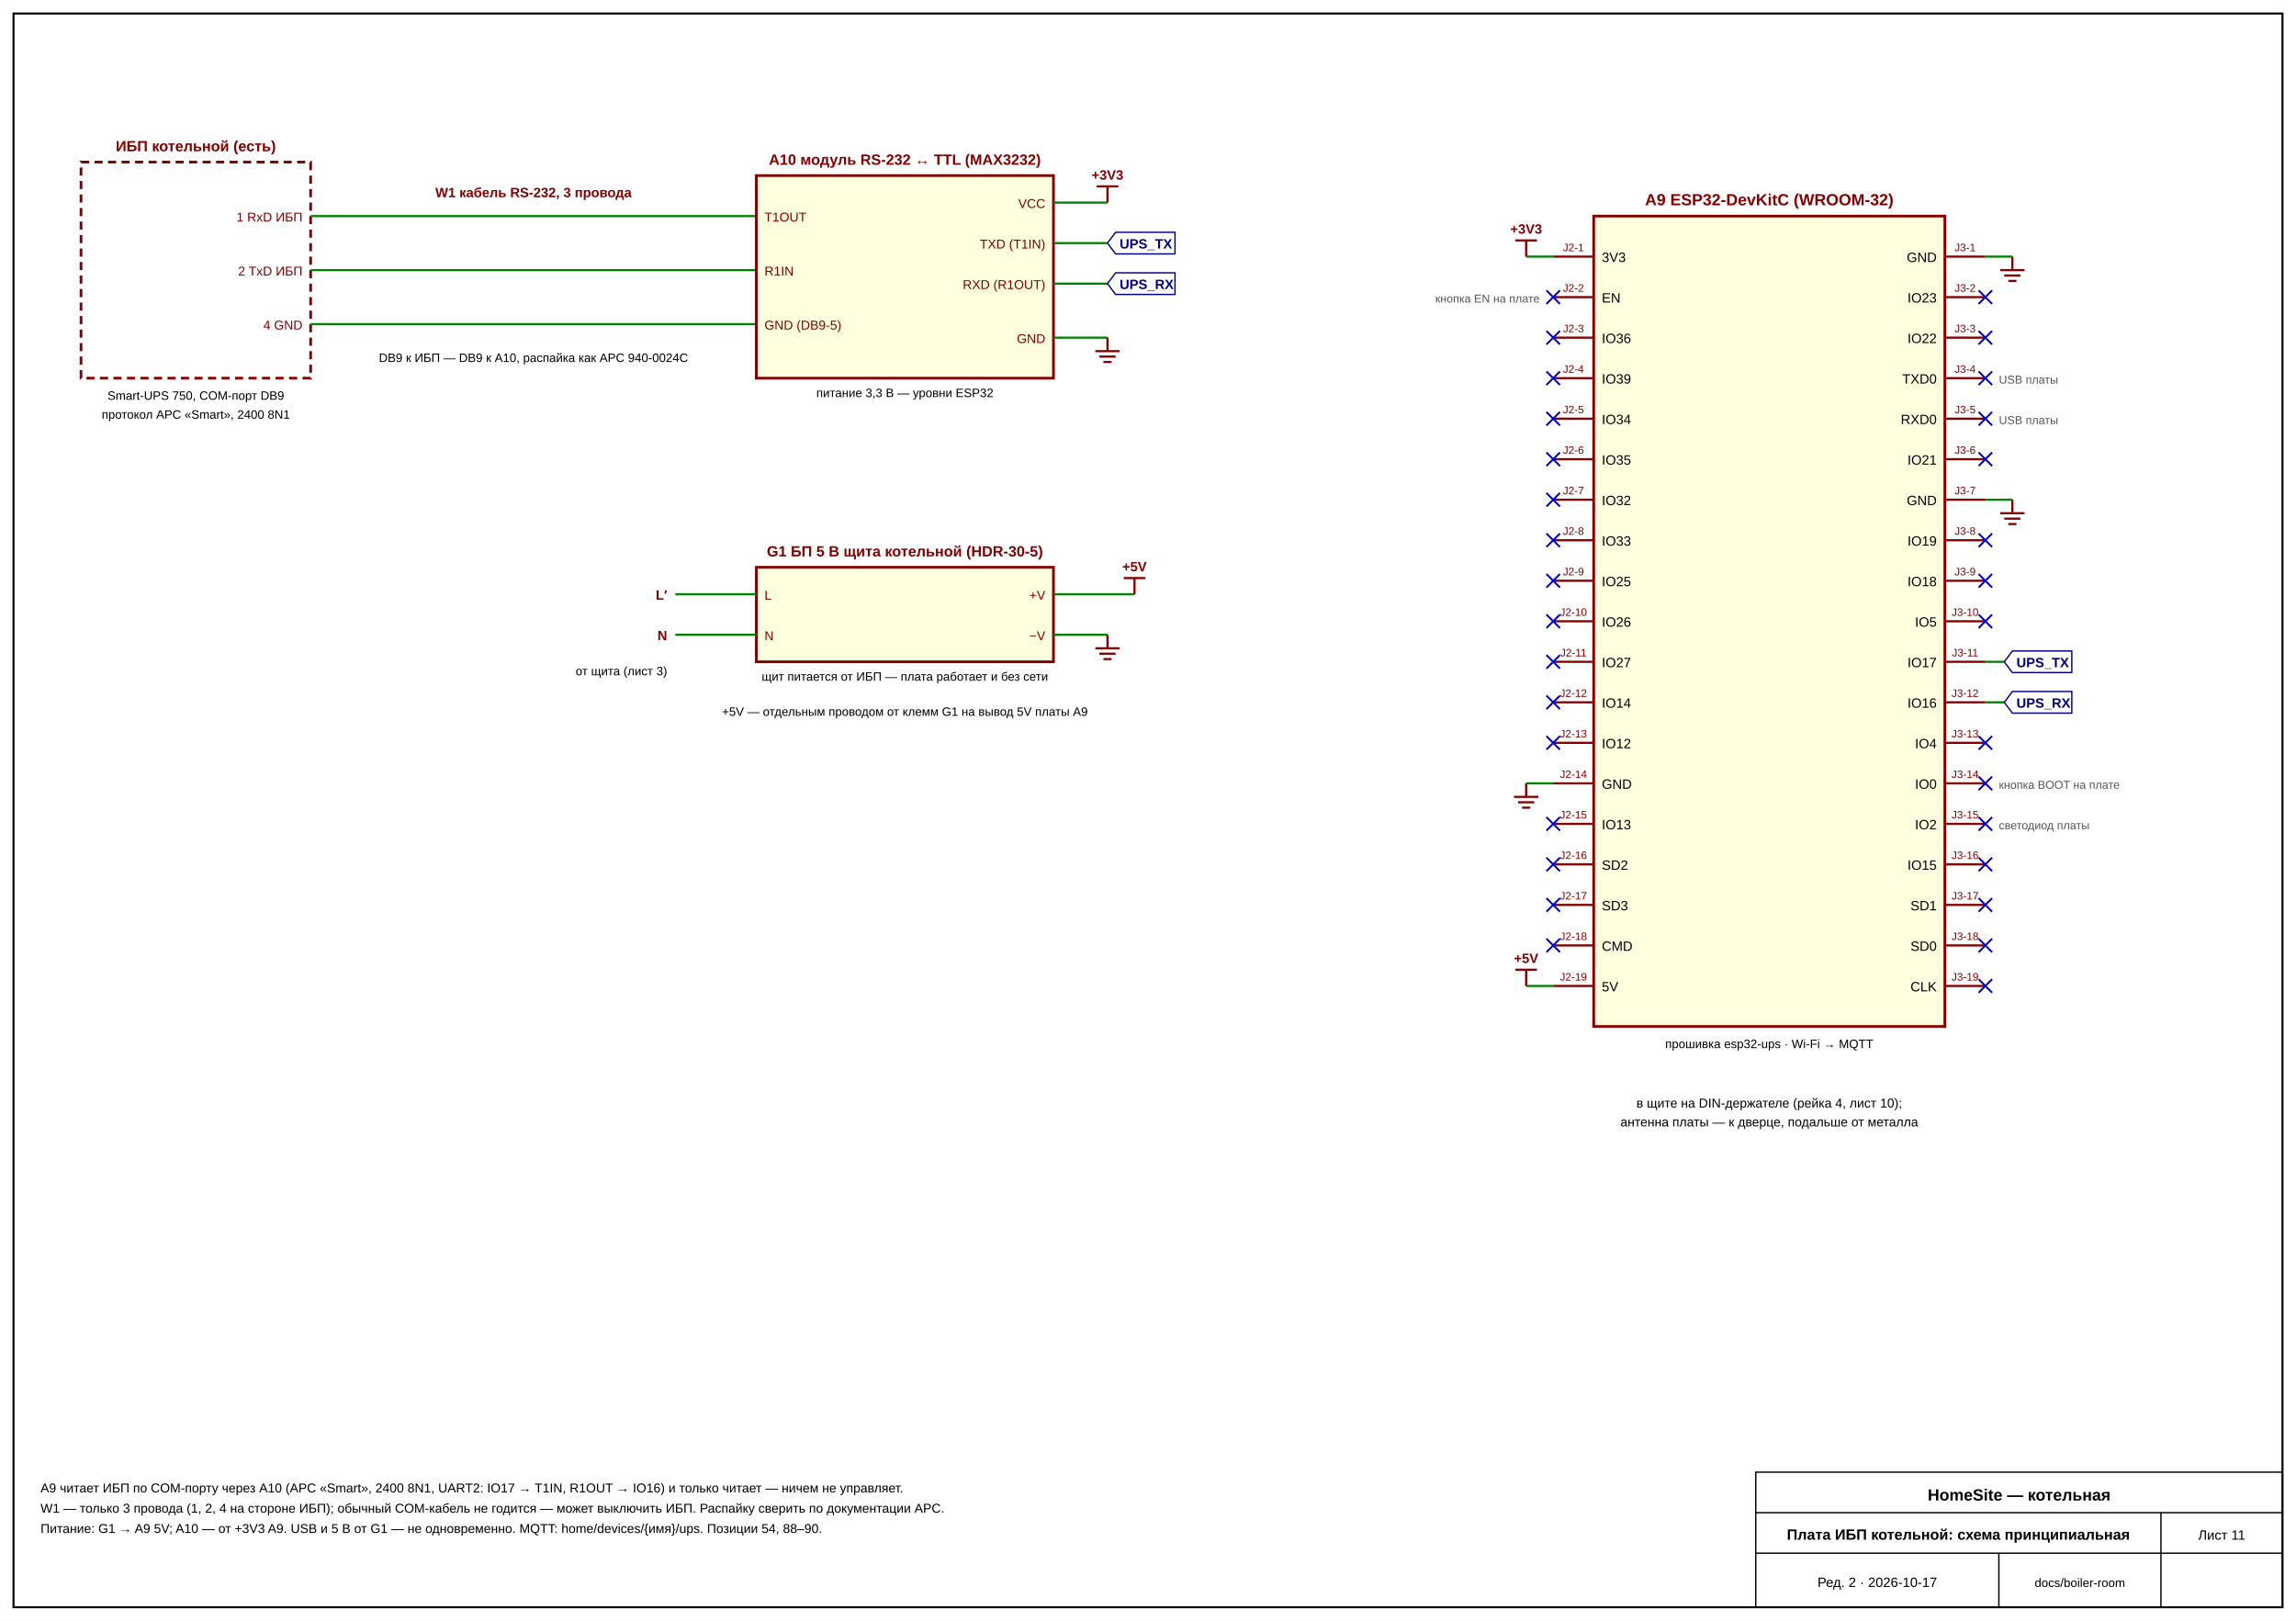
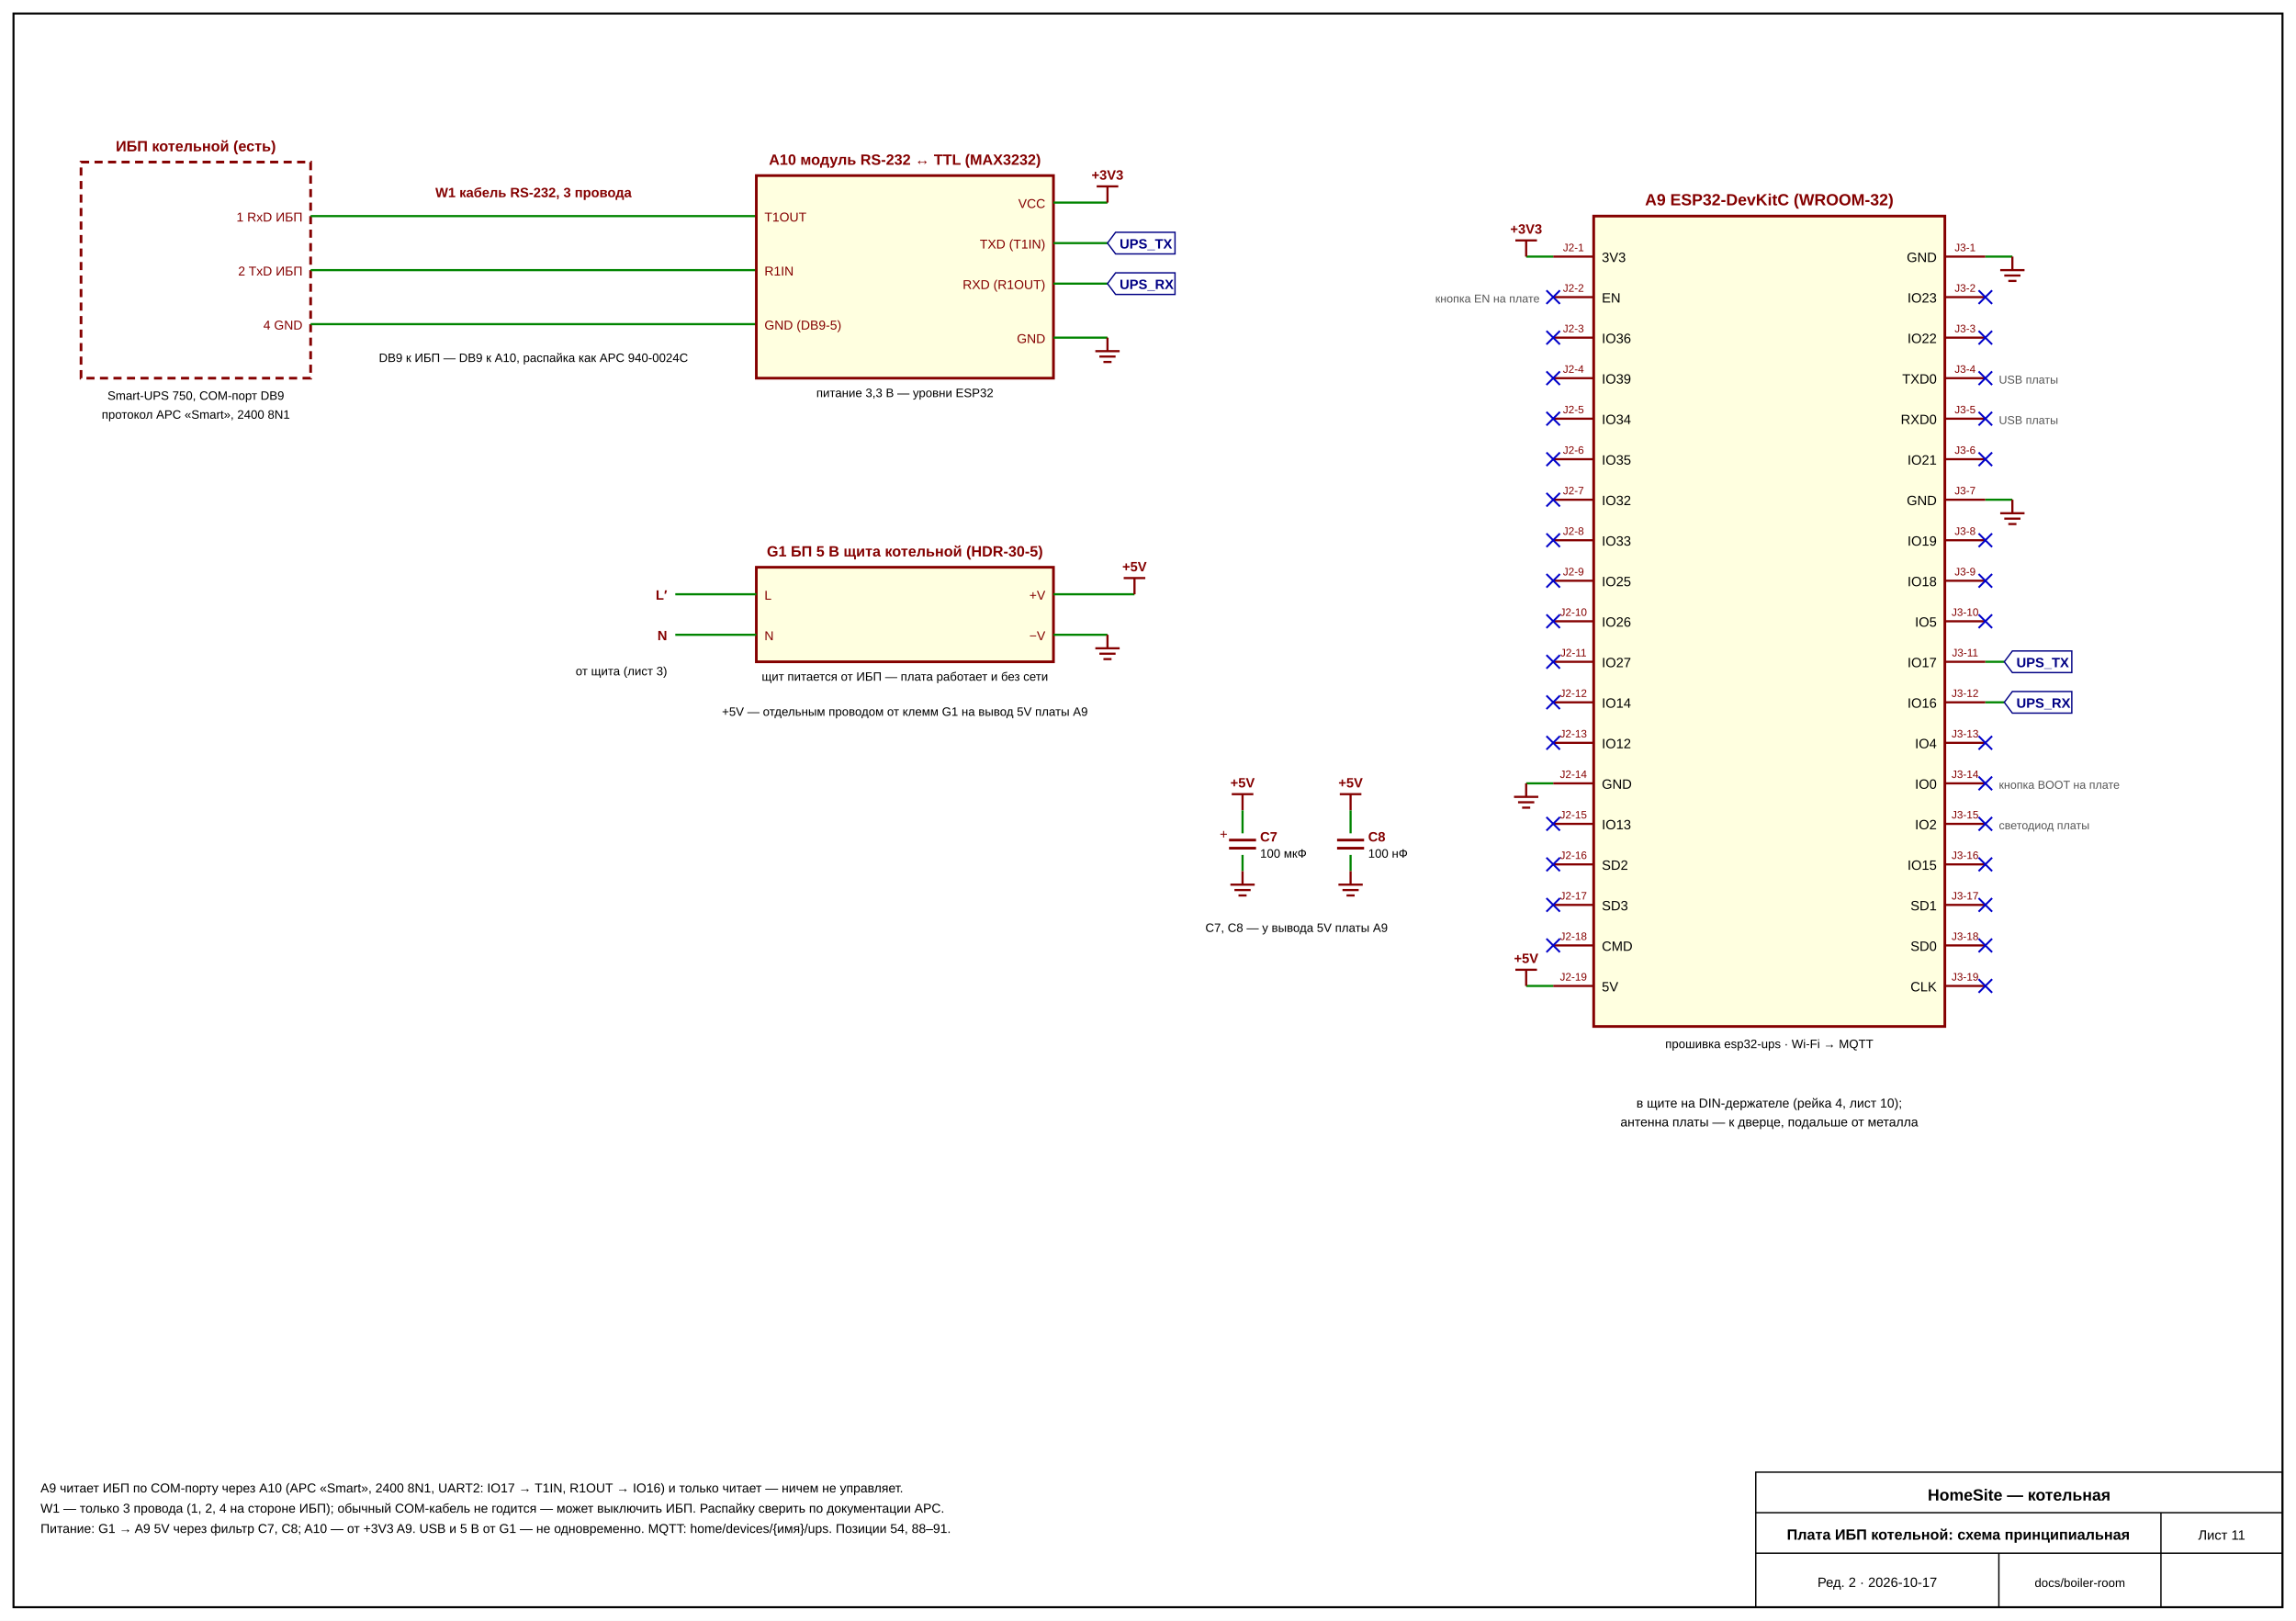
<svg xmlns="http://www.w3.org/2000/svg" viewBox="0 0 1700 1200" width="1700" height="1200" font-family="Arial, Helvetica, sans-serif">
  <rect width="1700" height="1200" fill="#fff" />
  <rect x="60" y="120" width="170" height="160" fill="none" stroke="#840000" stroke-width="2" stroke-dasharray="6 4" />
  <text x="145" y="112" font-size="11" text-anchor="middle" fill="#840000" font-weight="bold">ИБП котельной (есть)</text>
  <text x="145" y="296" font-size="9" text-anchor="middle" fill="#000000" font-weight="normal">Smart-UPS 750, COM-порт DB9</text>
  <text x="145" y="310" font-size="9" text-anchor="middle" fill="#000000" font-weight="normal">протокол APC «Smart», 2400 8N1</text>
  <text x="224" y="164" font-size="9.5" text-anchor="end" fill="#840000" font-weight="normal">1  RxD ИБП</text>
  <path d="M230,160 L560,160" fill="none" stroke="#008400" stroke-width="1.6" />
  <text x="224" y="204" font-size="9.5" text-anchor="end" fill="#840000" font-weight="normal">2  TxD ИБП</text>
  <path d="M230,200 L560,200" fill="none" stroke="#008400" stroke-width="1.6" />
  <text x="224" y="244" font-size="9.5" text-anchor="end" fill="#840000" font-weight="normal">4  GND</text>
  <path d="M230,240 L560,240" fill="none" stroke="#008400" stroke-width="1.6" />
  <g data-ref="W1" data-pos="90">
    <text x="395" y="146" font-size="10" text-anchor="middle" fill="#840000" font-weight="bold">W1  кабель RS-232, 3 провода</text>
    <text x="395" y="268" font-size="9" text-anchor="middle" fill="#000000" font-weight="normal">DB9 к ИБП — DB9 к A10, распайка как APC 940-0024C</text>
  </g>
  <g data-ref="A10" data-pos="89">
    <rect x="560" y="130" width="220" height="150" fill="#ffffe0" stroke="#840000" stroke-width="2" />
    <text x="670.0" y="122" font-size="11" text-anchor="middle" fill="#840000" font-weight="bold">A10  модуль RS-232 ↔ TTL (MAX3232)</text>
    <text x="670.0" y="294" font-size="9" text-anchor="middle" fill="#000000" font-weight="normal">питание 3,3 В — уровни ESP32</text>
  </g>
  <text x="566" y="164" font-size="9.5" text-anchor="start" fill="#840000" font-weight="normal">T1OUT</text>
  <text x="566" y="204" font-size="9.5" text-anchor="start" fill="#840000" font-weight="normal">R1IN</text>
  <text x="566" y="244" font-size="9.5" text-anchor="start" fill="#840000" font-weight="normal">GND (DB9-5)</text>
  <text x="774" y="154" font-size="9.5" text-anchor="end" fill="#840000" font-weight="normal">VCC</text>
  <text x="774" y="184" font-size="9.5" text-anchor="end" fill="#840000" font-weight="normal">TXD (T1IN)</text>
  <text x="774" y="214" font-size="9.5" text-anchor="end" fill="#840000" font-weight="normal">RXD (R1OUT)</text>
  <text x="774" y="254" font-size="9.5" text-anchor="end" fill="#840000" font-weight="normal">GND</text>
  <path d="M780,150 L820,150" fill="none" stroke="#008400" stroke-width="1.6" />
  <path d="M820,150 V138 M812,138 H828" stroke="#840000" stroke-width="1.6" fill="none" />
  <text x="820" y="133" font-size="10" text-anchor="middle" fill="#840000" font-weight="bold">+3V3</text>
  <path d="M780,180 L820,180" fill="none" stroke="#008400" stroke-width="1.6" />
  <polygon points="820,180 826,172 870,172 870,188 826,188" fill="#fff" stroke="#000084" stroke-width="1" />
  <text x="829" y="184" font-size="10" text-anchor="start" fill="#000084" font-weight="bold">UPS_TX</text>
  <path d="M780,210 L820,210" fill="none" stroke="#008400" stroke-width="1.6" />
  <polygon points="820,210 826,202 870,202 870,218 826,218" fill="#fff" stroke="#000084" stroke-width="1" />
  <text x="829" y="214" font-size="10" text-anchor="start" fill="#000084" font-weight="bold">UPS_RX</text>
  <path d="M780,250 L820,250" fill="none" stroke="#008400" stroke-width="1.6" />
  <path d="M820,250 V260 M811,260 H829 M814,264 H826 M817,268 H823" stroke="#840000" stroke-width="1.6" fill="none" />
  <g data-ref="G1" data-pos="54">
    <rect x="560" y="420" width="220" height="70" fill="#ffffe0" stroke="#840000" stroke-width="2" />
    <text x="670.0" y="412" font-size="11" text-anchor="middle" fill="#840000" font-weight="bold">G1  БП 5 В щита котельной (HDR-30-5)</text>
    <text x="670.0" y="504" font-size="9" text-anchor="middle" fill="#000000" font-weight="normal">щит питается от ИБП — плата работает и без сети</text>
  </g>
  <text x="566" y="444" font-size="9.5" text-anchor="start" fill="#840000" font-weight="normal">L</text>
  <text x="566" y="474" font-size="9.5" text-anchor="start" fill="#840000" font-weight="normal">N</text>
  <path d="M560,440 L500,440" fill="none" stroke="#008400" stroke-width="1.6" />
  <path d="M560,470 L500,470" fill="none" stroke="#008400" stroke-width="1.6" />
  <text x="494" y="444" font-size="10" text-anchor="end" fill="#840000" font-weight="bold">L′</text>
  <text x="494" y="474" font-size="10" text-anchor="end" fill="#840000" font-weight="bold">N</text>
  <text x="494" y="500" font-size="9" text-anchor="end" fill="#000000" font-weight="normal">от щита (лист 3)</text>
  <text x="774" y="444" font-size="9.5" text-anchor="end" fill="#840000" font-weight="normal">+V</text>
  <text x="774" y="474" font-size="9.5" text-anchor="end" fill="#840000" font-weight="normal">−V</text>
  <path d="M780,440 L840,440" fill="none" stroke="#008400" stroke-width="1.6" />
  <path d="M840,440 V428 M832,428 H848" stroke="#840000" stroke-width="1.6" fill="none" />
  <text x="840" y="423" font-size="10" text-anchor="middle" fill="#840000" font-weight="bold">+5V</text>
  <path d="M780,470 L820,470" fill="none" stroke="#008400" stroke-width="1.6" />
  <path d="M820,470 V480 M811,480 H829 M814,484 H826 M817,488 H823" stroke="#840000" stroke-width="1.6" fill="none" />
  <text x="670" y="530" font-size="9" text-anchor="middle" fill="#000000" font-weight="normal">+5V — отдельным проводом от клемм G1 на вывод 5V платы A9</text>
+   <path d="M920,600 V588 M912,588 H928" stroke="#840000" stroke-width="1.6" fill="none" />
+   <text x="920" y="583" font-size="10" text-anchor="middle" fill="#840000" font-weight="bold">+5V</text>
+   <path d="M920,600 L920,617" fill="none" stroke="#008400" stroke-width="1.6" />
+   <g data-ref="C7" data-pos="91">
+     <path d="M910,622 H930 M910,628 H930" stroke="#840000" stroke-width="2" />
+     <text x="906" y="621" font-size="10" text-anchor="middle" fill="#840000" font-weight="normal">+</text>
+     <text x="933" y="623" font-size="10" text-anchor="start" fill="#840000" font-weight="bold">C7</text>
+     <text x="933" y="635" font-size="9" text-anchor="start" fill="#000000" font-weight="normal">100 мкФ</text>
+   </g>
+   <path d="M920,633 L920,645" fill="none" stroke="#008400" stroke-width="1.6" />
+   <path d="M920,645 V655 M911,655 H929 M914,659 H926 M917,663 H923" stroke="#840000" stroke-width="1.6" fill="none" />
+   <path d="M1000,600 V588 M992,588 H1008" stroke="#840000" stroke-width="1.6" fill="none" />
+   <text x="1000" y="583" font-size="10" text-anchor="middle" fill="#840000" font-weight="bold">+5V</text>
+   <path d="M1000,600 L1000,617" fill="none" stroke="#008400" stroke-width="1.6" />
+   <g data-ref="C8" data-pos="91">
+     <path d="M990,622 H1010 M990,628 H1010" stroke="#840000" stroke-width="2" />
+     <text x="1013" y="623" font-size="10" text-anchor="start" fill="#840000" font-weight="bold">C8</text>
+     <text x="1013" y="635" font-size="9" text-anchor="start" fill="#000000" font-weight="normal">100 нФ</text>
+   </g>
+   <path d="M1000,633 L1000,645" fill="none" stroke="#008400" stroke-width="1.6" />
+   <path d="M1000,645 V655 M991,655 H1009 M994,659 H1006 M997,663 H1003" stroke="#840000" stroke-width="1.6" fill="none" />
+   <text x="960" y="690" font-size="9" text-anchor="middle" fill="#000000" font-weight="normal">C7, C8 — у вывода 5V платы A9</text>
  <g data-ref="A9" data-pos="88">
    <rect x="1180" y="160" width="260" height="600" fill="#ffffe0" stroke="#840000" stroke-width="2" />
    <text x="1310.0" y="152" font-size="12" text-anchor="middle" fill="#840000" font-weight="bold">A9  ESP32-DevKitC (WROOM-32)</text>
    <text x="1310.0" y="776" font-size="9" text-anchor="middle" fill="#000000" font-weight="normal">прошивка esp32-ups · Wi‑Fi → MQTT</text>
    <path d="M1180,190 H1150" stroke="#840000" stroke-width="1.6" />
    <text x="1165.0" y="186" font-size="8" text-anchor="middle" fill="#840000" font-weight="normal">J2-1</text>
    <text x="1186" y="194" font-size="10" text-anchor="start" fill="#000000" font-weight="normal">3V3</text>
    <path d="M1180,220 H1150" stroke="#840000" stroke-width="1.6" />
    <text x="1165.0" y="216" font-size="8" text-anchor="middle" fill="#840000" font-weight="normal">J2-2</text>
    <text x="1186" y="224" font-size="10" text-anchor="start" fill="#000000" font-weight="normal">EN</text>
    <path d="M1180,250 H1150" stroke="#840000" stroke-width="1.6" />
    <text x="1165.0" y="246" font-size="8" text-anchor="middle" fill="#840000" font-weight="normal">J2-3</text>
    <text x="1186" y="254" font-size="10" text-anchor="start" fill="#000000" font-weight="normal">IO36</text>
    <path d="M1180,280 H1150" stroke="#840000" stroke-width="1.6" />
    <text x="1165.0" y="276" font-size="8" text-anchor="middle" fill="#840000" font-weight="normal">J2-4</text>
    <text x="1186" y="284" font-size="10" text-anchor="start" fill="#000000" font-weight="normal">IO39</text>
    <path d="M1180,310 H1150" stroke="#840000" stroke-width="1.6" />
    <text x="1165.0" y="306" font-size="8" text-anchor="middle" fill="#840000" font-weight="normal">J2-5</text>
    <text x="1186" y="314" font-size="10" text-anchor="start" fill="#000000" font-weight="normal">IO34</text>
    <path d="M1180,340 H1150" stroke="#840000" stroke-width="1.6" />
    <text x="1165.0" y="336" font-size="8" text-anchor="middle" fill="#840000" font-weight="normal">J2-6</text>
    <text x="1186" y="344" font-size="10" text-anchor="start" fill="#000000" font-weight="normal">IO35</text>
    <path d="M1180,370 H1150" stroke="#840000" stroke-width="1.6" />
    <text x="1165.0" y="366" font-size="8" text-anchor="middle" fill="#840000" font-weight="normal">J2-7</text>
    <text x="1186" y="374" font-size="10" text-anchor="start" fill="#000000" font-weight="normal">IO32</text>
    <path d="M1180,400 H1150" stroke="#840000" stroke-width="1.6" />
    <text x="1165.0" y="396" font-size="8" text-anchor="middle" fill="#840000" font-weight="normal">J2-8</text>
    <text x="1186" y="404" font-size="10" text-anchor="start" fill="#000000" font-weight="normal">IO33</text>
    <path d="M1180,430 H1150" stroke="#840000" stroke-width="1.6" />
    <text x="1165.0" y="426" font-size="8" text-anchor="middle" fill="#840000" font-weight="normal">J2-9</text>
    <text x="1186" y="434" font-size="10" text-anchor="start" fill="#000000" font-weight="normal">IO25</text>
    <path d="M1180,460 H1150" stroke="#840000" stroke-width="1.6" />
    <text x="1165.0" y="456" font-size="8" text-anchor="middle" fill="#840000" font-weight="normal">J2-10</text>
    <text x="1186" y="464" font-size="10" text-anchor="start" fill="#000000" font-weight="normal">IO26</text>
    <path d="M1180,490 H1150" stroke="#840000" stroke-width="1.6" />
    <text x="1165.0" y="486" font-size="8" text-anchor="middle" fill="#840000" font-weight="normal">J2-11</text>
    <text x="1186" y="494" font-size="10" text-anchor="start" fill="#000000" font-weight="normal">IO27</text>
    <path d="M1180,520 H1150" stroke="#840000" stroke-width="1.6" />
    <text x="1165.0" y="516" font-size="8" text-anchor="middle" fill="#840000" font-weight="normal">J2-12</text>
    <text x="1186" y="524" font-size="10" text-anchor="start" fill="#000000" font-weight="normal">IO14</text>
    <path d="M1180,550 H1150" stroke="#840000" stroke-width="1.6" />
    <text x="1165.0" y="546" font-size="8" text-anchor="middle" fill="#840000" font-weight="normal">J2-13</text>
    <text x="1186" y="554" font-size="10" text-anchor="start" fill="#000000" font-weight="normal">IO12</text>
    <path d="M1180,580 H1150" stroke="#840000" stroke-width="1.6" />
    <text x="1165.0" y="576" font-size="8" text-anchor="middle" fill="#840000" font-weight="normal">J2-14</text>
    <text x="1186" y="584" font-size="10" text-anchor="start" fill="#000000" font-weight="normal">GND</text>
    <path d="M1180,610 H1150" stroke="#840000" stroke-width="1.6" />
    <text x="1165.0" y="606" font-size="8" text-anchor="middle" fill="#840000" font-weight="normal">J2-15</text>
    <text x="1186" y="614" font-size="10" text-anchor="start" fill="#000000" font-weight="normal">IO13</text>
    <path d="M1180,640 H1150" stroke="#840000" stroke-width="1.6" />
    <text x="1165.0" y="636" font-size="8" text-anchor="middle" fill="#840000" font-weight="normal">J2-16</text>
    <text x="1186" y="644" font-size="10" text-anchor="start" fill="#000000" font-weight="normal">SD2</text>
    <path d="M1180,670 H1150" stroke="#840000" stroke-width="1.6" />
    <text x="1165.0" y="666" font-size="8" text-anchor="middle" fill="#840000" font-weight="normal">J2-17</text>
    <text x="1186" y="674" font-size="10" text-anchor="start" fill="#000000" font-weight="normal">SD3</text>
    <path d="M1180,700 H1150" stroke="#840000" stroke-width="1.6" />
    <text x="1165.0" y="696" font-size="8" text-anchor="middle" fill="#840000" font-weight="normal">J2-18</text>
    <text x="1186" y="704" font-size="10" text-anchor="start" fill="#000000" font-weight="normal">CMD</text>
    <path d="M1180,730 H1150" stroke="#840000" stroke-width="1.6" />
    <text x="1165.0" y="726" font-size="8" text-anchor="middle" fill="#840000" font-weight="normal">J2-19</text>
    <text x="1186" y="734" font-size="10" text-anchor="start" fill="#000000" font-weight="normal">5V</text>
    <path d="M1440,190 H1470" stroke="#840000" stroke-width="1.6" />
    <text x="1455.0" y="186" font-size="8" text-anchor="middle" fill="#840000" font-weight="normal">J3-1</text>
    <text x="1434" y="194" font-size="10" text-anchor="end" fill="#000000" font-weight="normal">GND</text>
    <path d="M1440,220 H1470" stroke="#840000" stroke-width="1.6" />
    <text x="1455.0" y="216" font-size="8" text-anchor="middle" fill="#840000" font-weight="normal">J3-2</text>
    <text x="1434" y="224" font-size="10" text-anchor="end" fill="#000000" font-weight="normal">IO23</text>
    <path d="M1440,250 H1470" stroke="#840000" stroke-width="1.6" />
    <text x="1455.0" y="246" font-size="8" text-anchor="middle" fill="#840000" font-weight="normal">J3-3</text>
    <text x="1434" y="254" font-size="10" text-anchor="end" fill="#000000" font-weight="normal">IO22</text>
    <path d="M1440,280 H1470" stroke="#840000" stroke-width="1.6" />
    <text x="1455.0" y="276" font-size="8" text-anchor="middle" fill="#840000" font-weight="normal">J3-4</text>
    <text x="1434" y="284" font-size="10" text-anchor="end" fill="#000000" font-weight="normal">TXD0</text>
    <path d="M1440,310 H1470" stroke="#840000" stroke-width="1.6" />
    <text x="1455.0" y="306" font-size="8" text-anchor="middle" fill="#840000" font-weight="normal">J3-5</text>
    <text x="1434" y="314" font-size="10" text-anchor="end" fill="#000000" font-weight="normal">RXD0</text>
    <path d="M1440,340 H1470" stroke="#840000" stroke-width="1.6" />
    <text x="1455.0" y="336" font-size="8" text-anchor="middle" fill="#840000" font-weight="normal">J3-6</text>
    <text x="1434" y="344" font-size="10" text-anchor="end" fill="#000000" font-weight="normal">IO21</text>
    <path d="M1440,370 H1470" stroke="#840000" stroke-width="1.6" />
    <text x="1455.0" y="366" font-size="8" text-anchor="middle" fill="#840000" font-weight="normal">J3-7</text>
    <text x="1434" y="374" font-size="10" text-anchor="end" fill="#000000" font-weight="normal">GND</text>
    <path d="M1440,400 H1470" stroke="#840000" stroke-width="1.6" />
    <text x="1455.0" y="396" font-size="8" text-anchor="middle" fill="#840000" font-weight="normal">J3-8</text>
    <text x="1434" y="404" font-size="10" text-anchor="end" fill="#000000" font-weight="normal">IO19</text>
    <path d="M1440,430 H1470" stroke="#840000" stroke-width="1.6" />
    <text x="1455.0" y="426" font-size="8" text-anchor="middle" fill="#840000" font-weight="normal">J3-9</text>
    <text x="1434" y="434" font-size="10" text-anchor="end" fill="#000000" font-weight="normal">IO18</text>
    <path d="M1440,460 H1470" stroke="#840000" stroke-width="1.6" />
    <text x="1455.0" y="456" font-size="8" text-anchor="middle" fill="#840000" font-weight="normal">J3-10</text>
    <text x="1434" y="464" font-size="10" text-anchor="end" fill="#000000" font-weight="normal">IO5</text>
    <path d="M1440,490 H1470" stroke="#840000" stroke-width="1.6" />
    <text x="1455.0" y="486" font-size="8" text-anchor="middle" fill="#840000" font-weight="normal">J3-11</text>
    <text x="1434" y="494" font-size="10" text-anchor="end" fill="#000000" font-weight="normal">IO17</text>
    <path d="M1440,520 H1470" stroke="#840000" stroke-width="1.6" />
    <text x="1455.0" y="516" font-size="8" text-anchor="middle" fill="#840000" font-weight="normal">J3-12</text>
    <text x="1434" y="524" font-size="10" text-anchor="end" fill="#000000" font-weight="normal">IO16</text>
    <path d="M1440,550 H1470" stroke="#840000" stroke-width="1.6" />
    <text x="1455.0" y="546" font-size="8" text-anchor="middle" fill="#840000" font-weight="normal">J3-13</text>
    <text x="1434" y="554" font-size="10" text-anchor="end" fill="#000000" font-weight="normal">IO4</text>
    <path d="M1440,580 H1470" stroke="#840000" stroke-width="1.6" />
    <text x="1455.0" y="576" font-size="8" text-anchor="middle" fill="#840000" font-weight="normal">J3-14</text>
    <text x="1434" y="584" font-size="10" text-anchor="end" fill="#000000" font-weight="normal">IO0</text>
    <path d="M1440,610 H1470" stroke="#840000" stroke-width="1.6" />
    <text x="1455.0" y="606" font-size="8" text-anchor="middle" fill="#840000" font-weight="normal">J3-15</text>
    <text x="1434" y="614" font-size="10" text-anchor="end" fill="#000000" font-weight="normal">IO2</text>
    <path d="M1440,640 H1470" stroke="#840000" stroke-width="1.6" />
    <text x="1455.0" y="636" font-size="8" text-anchor="middle" fill="#840000" font-weight="normal">J3-16</text>
    <text x="1434" y="644" font-size="10" text-anchor="end" fill="#000000" font-weight="normal">IO15</text>
    <path d="M1440,670 H1470" stroke="#840000" stroke-width="1.6" />
    <text x="1455.0" y="666" font-size="8" text-anchor="middle" fill="#840000" font-weight="normal">J3-17</text>
    <text x="1434" y="674" font-size="10" text-anchor="end" fill="#000000" font-weight="normal">SD1</text>
    <path d="M1440,700 H1470" stroke="#840000" stroke-width="1.6" />
    <text x="1455.0" y="696" font-size="8" text-anchor="middle" fill="#840000" font-weight="normal">J3-18</text>
    <text x="1434" y="704" font-size="10" text-anchor="end" fill="#000000" font-weight="normal">SD0</text>
    <path d="M1440,730 H1470" stroke="#840000" stroke-width="1.6" />
    <text x="1455.0" y="726" font-size="8" text-anchor="middle" fill="#840000" font-weight="normal">J3-19</text>
    <text x="1434" y="734" font-size="10" text-anchor="end" fill="#000000" font-weight="normal">CLK</text>
  </g>
  <path d="M1150,190 L1130,190" fill="none" stroke="#008400" stroke-width="1.6" />
  <path d="M1130,190 V178 M1122,178 H1138" stroke="#840000" stroke-width="1.6" fill="none" />
  <text x="1130" y="173" font-size="10" text-anchor="middle" fill="#840000" font-weight="bold">+3V3</text>
  <path d="M1145,215 L1155,225 M1145,225 L1155,215" stroke="#0000c8" stroke-width="1.4" />
  <text x="1140" y="224" font-size="8.5" text-anchor="end" fill="#555" font-weight="normal">кнопка EN на плате</text>
  <path d="M1145,245 L1155,255 M1145,255 L1155,245" stroke="#0000c8" stroke-width="1.4" />
  <path d="M1145,275 L1155,285 M1145,285 L1155,275" stroke="#0000c8" stroke-width="1.4" />
  <path d="M1145,305 L1155,315 M1145,315 L1155,305" stroke="#0000c8" stroke-width="1.4" />
  <path d="M1145,335 L1155,345 M1145,345 L1155,335" stroke="#0000c8" stroke-width="1.4" />
  <path d="M1145,365 L1155,375 M1145,375 L1155,365" stroke="#0000c8" stroke-width="1.4" />
  <path d="M1145,395 L1155,405 M1145,405 L1155,395" stroke="#0000c8" stroke-width="1.4" />
  <path d="M1145,425 L1155,435 M1145,435 L1155,425" stroke="#0000c8" stroke-width="1.4" />
  <path d="M1145,455 L1155,465 M1145,465 L1155,455" stroke="#0000c8" stroke-width="1.4" />
  <path d="M1145,485 L1155,495 M1145,495 L1155,485" stroke="#0000c8" stroke-width="1.4" />
  <path d="M1145,515 L1155,525 M1145,525 L1155,515" stroke="#0000c8" stroke-width="1.4" />
  <path d="M1145,545 L1155,555 M1145,555 L1155,545" stroke="#0000c8" stroke-width="1.4" />
  <path d="M1150,580 L1130,580" fill="none" stroke="#008400" stroke-width="1.6" />
  <path d="M1130,580 V590 M1121,590 H1139 M1124,594 H1136 M1127,598 H1133" stroke="#840000" stroke-width="1.6" fill="none" />
  <path d="M1145,605 L1155,615 M1145,615 L1155,605" stroke="#0000c8" stroke-width="1.4" />
  <path d="M1145,635 L1155,645 M1145,645 L1155,635" stroke="#0000c8" stroke-width="1.4" />
  <path d="M1145,665 L1155,675 M1145,675 L1155,665" stroke="#0000c8" stroke-width="1.4" />
  <path d="M1145,695 L1155,705 M1145,705 L1155,695" stroke="#0000c8" stroke-width="1.4" />
  <path d="M1150,730 L1130,730" fill="none" stroke="#008400" stroke-width="1.6" />
  <path d="M1130,730 V718 M1122,718 H1138" stroke="#840000" stroke-width="1.6" fill="none" />
  <text x="1130" y="713" font-size="10" text-anchor="middle" fill="#840000" font-weight="bold">+5V</text>
  <path d="M1470,190 L1490,190" fill="none" stroke="#008400" stroke-width="1.6" />
  <path d="M1490,190 V200 M1481,200 H1499 M1484,204 H1496 M1487,208 H1493" stroke="#840000" stroke-width="1.6" fill="none" />
  <path d="M1465,215 L1475,225 M1465,225 L1475,215" stroke="#0000c8" stroke-width="1.4" />
  <path d="M1465,245 L1475,255 M1465,255 L1475,245" stroke="#0000c8" stroke-width="1.4" />
  <path d="M1465,275 L1475,285 M1465,285 L1475,275" stroke="#0000c8" stroke-width="1.4" />
  <text x="1480" y="284" font-size="8.5" text-anchor="start" fill="#555" font-weight="normal">USB платы</text>
  <path d="M1465,305 L1475,315 M1465,315 L1475,305" stroke="#0000c8" stroke-width="1.4" />
  <text x="1480" y="314" font-size="8.5" text-anchor="start" fill="#555" font-weight="normal">USB платы</text>
  <path d="M1465,335 L1475,345 M1465,345 L1475,335" stroke="#0000c8" stroke-width="1.4" />
  <path d="M1470,370 L1490,370" fill="none" stroke="#008400" stroke-width="1.6" />
  <path d="M1490,370 V380 M1481,380 H1499 M1484,384 H1496 M1487,388 H1493" stroke="#840000" stroke-width="1.6" fill="none" />
  <path d="M1465,395 L1475,405 M1465,405 L1475,395" stroke="#0000c8" stroke-width="1.4" />
  <path d="M1465,425 L1475,435 M1465,435 L1475,425" stroke="#0000c8" stroke-width="1.4" />
  <path d="M1465,455 L1475,465 M1465,465 L1475,455" stroke="#0000c8" stroke-width="1.4" />
  <path d="M1470,490 L1484,490" fill="none" stroke="#008400" stroke-width="1.6" />
  <polygon points="1484,490 1490,482 1534,482 1534,498 1490,498" fill="#fff" stroke="#000084" stroke-width="1" />
  <text x="1493" y="494" font-size="10" text-anchor="start" fill="#000084" font-weight="bold">UPS_TX</text>
  <path d="M1470,520 L1484,520" fill="none" stroke="#008400" stroke-width="1.6" />
  <polygon points="1484,520 1490,512 1534,512 1534,528 1490,528" fill="#fff" stroke="#000084" stroke-width="1" />
  <text x="1493" y="524" font-size="10" text-anchor="start" fill="#000084" font-weight="bold">UPS_RX</text>
  <path d="M1465,545 L1475,555 M1465,555 L1475,545" stroke="#0000c8" stroke-width="1.4" />
  <path d="M1465,575 L1475,585 M1465,585 L1475,575" stroke="#0000c8" stroke-width="1.4" />
  <text x="1480" y="584" font-size="8.5" text-anchor="start" fill="#555" font-weight="normal">кнопка BOOT на плате</text>
  <path d="M1465,605 L1475,615 M1465,615 L1475,605" stroke="#0000c8" stroke-width="1.4" />
  <text x="1480" y="614" font-size="8.5" text-anchor="start" fill="#555" font-weight="normal">светодиод платы</text>
  <path d="M1465,635 L1475,645 M1465,645 L1475,635" stroke="#0000c8" stroke-width="1.4" />
  <path d="M1465,665 L1475,675 M1465,675 L1475,665" stroke="#0000c8" stroke-width="1.4" />
  <path d="M1465,695 L1475,705 M1465,705 L1475,695" stroke="#0000c8" stroke-width="1.4" />
  <path d="M1465,725 L1475,735 M1465,735 L1475,725" stroke="#0000c8" stroke-width="1.4" />
  <text x="1310" y="820" font-size="9.5" text-anchor="middle" fill="#000000" font-weight="normal">в щите на DIN-держателе (рейка 4, лист 10);</text>
  <text x="1310" y="834" font-size="9.5" text-anchor="middle" fill="#000000" font-weight="normal">антенна платы — к дверце, подальше от металла</text>
  <text x="30" y="1105" font-size="9.5" text-anchor="start" font-weight="normal" fill="#000" stroke="none">A9 читает ИБП по COM-порту через A10 (APC «Smart», 2400 8N1, UART2: IO17 → T1IN, R1OUT → IO16) и только читает — ничем не управляет.</text>
  <text x="30" y="1120" font-size="9.5" text-anchor="start" font-weight="normal" fill="#000" stroke="none">W1 — только 3 провода (1, 2, 4 на стороне ИБП); обычный COM-кабель не годится — может выключить ИБП. Распайку сверить по документации APC.</text>
-   <text x="30" y="1135" font-size="9.5" text-anchor="start" font-weight="normal" fill="#000" stroke="none">Питание: G1 → A9 5V; A10 — от +3V3 A9. USB и 5 В от G1 — не одновременно. MQTT: home/devices/{имя}/ups. Позиции 54, 88–90.</text>
+   <text x="30" y="1135" font-size="9.5" text-anchor="start" font-weight="normal" fill="#000" stroke="none">Питание: G1 → A9 5V через фильтр C7, C8; A10 — от +3V3 A9. USB и 5 В от G1 — не одновременно. MQTT: home/devices/{имя}/ups. Позиции 54, 88–91.</text>
  <rect x="10" y="10" width="1680" height="1180" fill="none" stroke="#000" stroke-width="1.5" />
  <g stroke="#000" stroke-width="1" fill="none">
    <rect x="1300" y="1090" width="390" height="100" />
    <path d="M1300,1120 H1690 M1300,1150 H1690 M1600,1120 V1190 M1480,1150 V1190" />
  </g>
  <text x="1495" y="1111" font-size="12" text-anchor="middle" font-weight="bold" fill="#000" stroke="none">HomeSite — котельная</text>
  <text x="1450" y="1140" font-size="11" text-anchor="middle" font-weight="bold" fill="#000" stroke="none">Плата ИБП котельной: схема принципиальная</text>
  <text x="1645" y="1140" font-size="10" text-anchor="middle" font-weight="normal" fill="#000" stroke="none">Лист 11</text>
  <text x="1390" y="1175" font-size="10" text-anchor="middle" font-weight="normal" fill="#000" stroke="none">Ред. 2 · 2026-10-17</text>
  <text x="1540" y="1175" font-size="9" text-anchor="middle" font-weight="normal" fill="#000" stroke="none">docs/boiler-room</text>
</svg>
